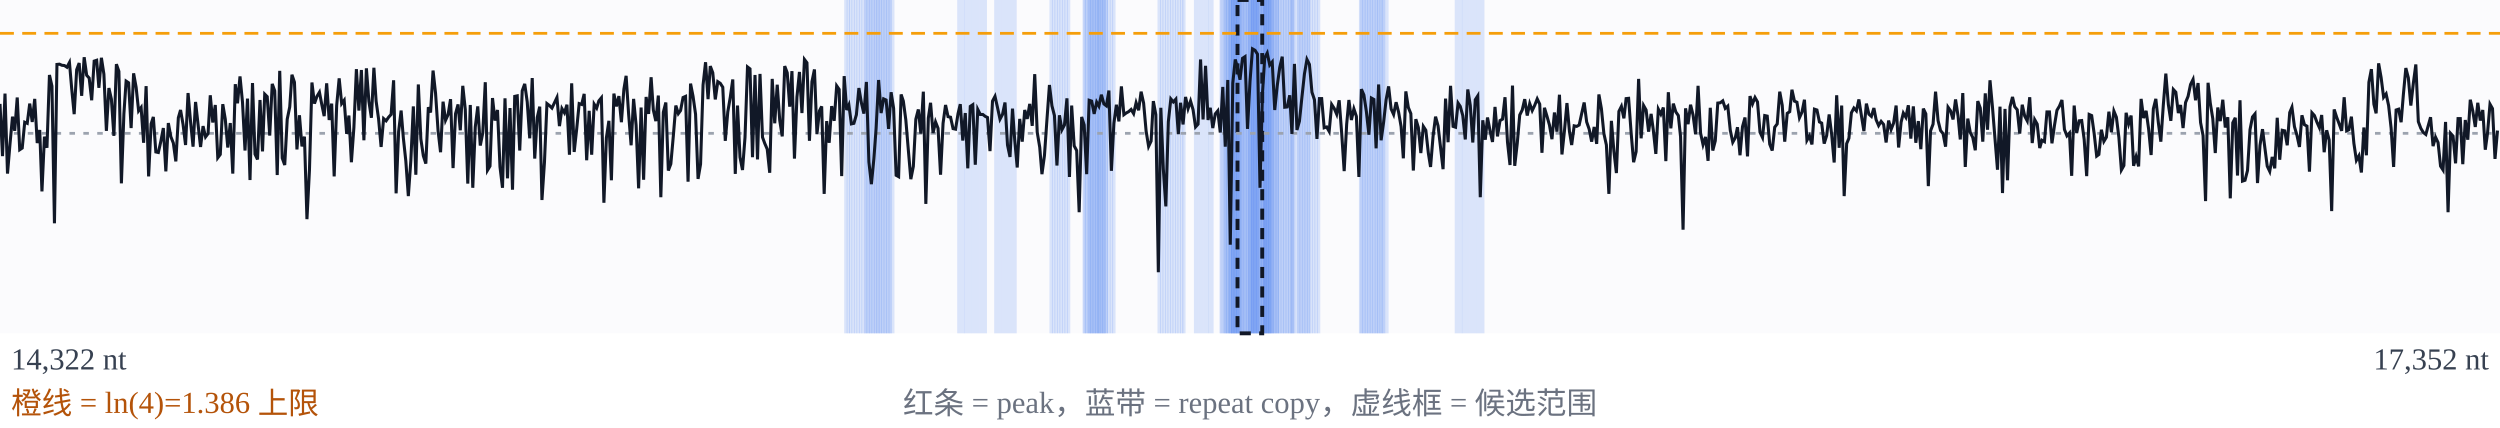
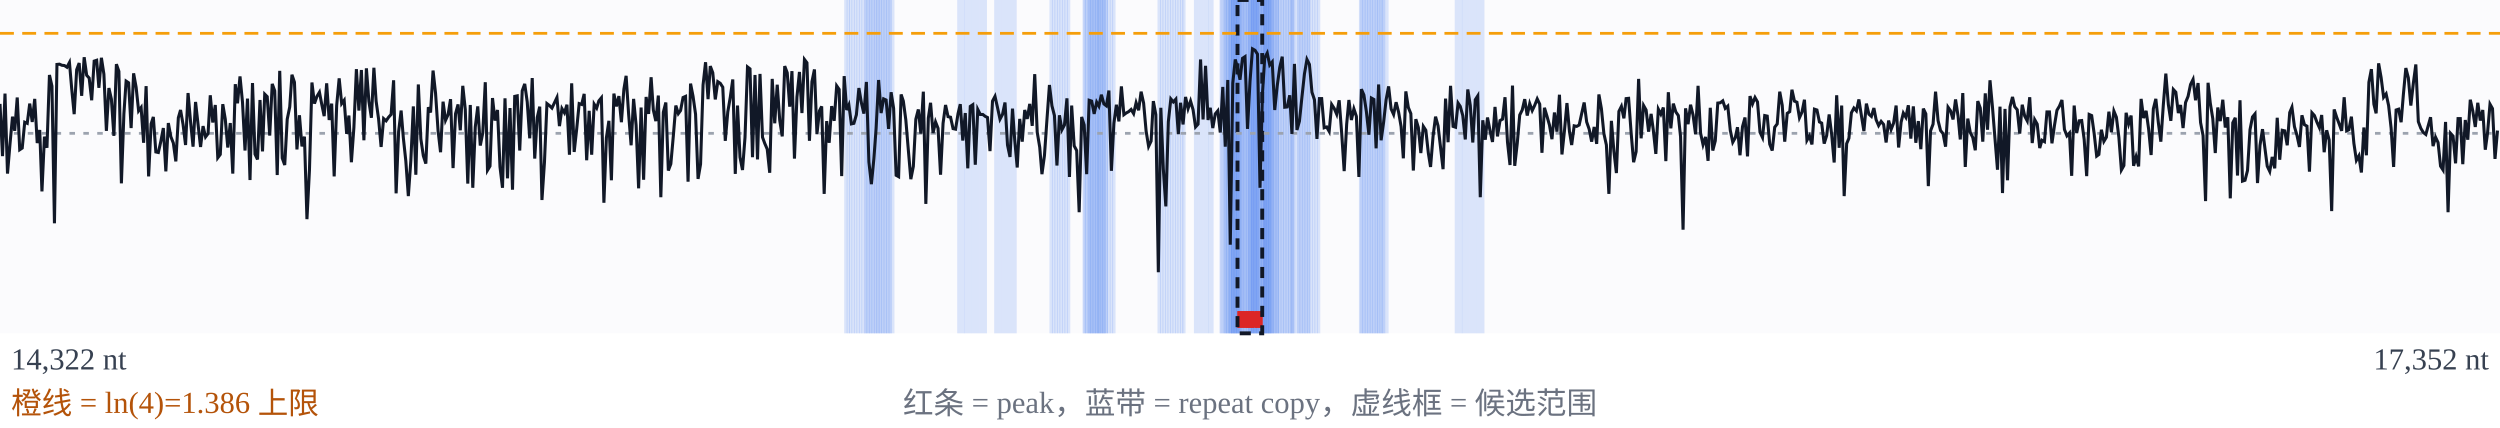
<svg xmlns="http://www.w3.org/2000/svg" viewBox="0 0 900 154" width="100%" role="img" aria-label="detector track NC_055116.1:15822-15852">
  <rect width="900" height="120" fill="#fbfbfd" />
  <rect x="440.5" y="0" width="1.2" height="120" fill="#2563eb" opacity="0.16" />
  <rect x="441.4" y="0" width="1.2" height="120" fill="#2563eb" opacity="0.16" />
  <rect x="442.3" y="0" width="1.2" height="120" fill="#2563eb" opacity="0.16" />
  <rect x="443.2" y="0" width="1.2" height="120" fill="#2563eb" opacity="0.16" />
  <rect x="444.1" y="0" width="1.2" height="120" fill="#2563eb" opacity="0.16" />
  <rect x="445.0" y="0" width="1.2" height="120" fill="#2563eb" opacity="0.16" />
  <rect x="445.8" y="0" width="1.2" height="120" fill="#2563eb" opacity="0.16" />
  <rect x="446.7" y="0" width="1.2" height="120" fill="#2563eb" opacity="0.16" />
  <rect x="447.6" y="0" width="1.2" height="120" fill="#2563eb" opacity="0.16" />
  <rect x="448.5" y="0" width="1.2" height="120" fill="#2563eb" opacity="0.16" />
  <rect x="449.4" y="0" width="1.2" height="120" fill="#2563eb" opacity="0.16" />
  <rect x="450.3" y="0" width="1.2" height="120" fill="#2563eb" opacity="0.16" />
  <rect x="451.2" y="0" width="1.2" height="120" fill="#2563eb" opacity="0.16" />
  <rect x="452.1" y="0" width="1.2" height="120" fill="#2563eb" opacity="0.16" />
  <rect x="453.0" y="0" width="1.2" height="120" fill="#2563eb" opacity="0.16" />
  <rect x="453.9" y="0" width="1.2" height="120" fill="#2563eb" opacity="0.16" />
  <rect x="454.8" y="0" width="1.2" height="120" fill="#2563eb" opacity="0.16" />
  <rect x="455.6" y="0" width="1.2" height="120" fill="#2563eb" opacity="0.16" />
  <rect x="456.5" y="0" width="1.2" height="120" fill="#2563eb" opacity="0.16" />
  <rect x="457.4" y="0" width="1.2" height="120" fill="#2563eb" opacity="0.16" />
  <rect x="458.3" y="0" width="1.2" height="120" fill="#2563eb" opacity="0.16" />
  <rect x="459.2" y="0" width="1.2" height="120" fill="#2563eb" opacity="0.16" />
  <rect x="460.1" y="0" width="1.2" height="120" fill="#2563eb" opacity="0.16" />
  <rect x="461.0" y="0" width="1.2" height="120" fill="#2563eb" opacity="0.16" />
  <rect x="461.9" y="0" width="1.2" height="120" fill="#2563eb" opacity="0.16" />
  <rect x="462.8" y="0" width="1.2" height="120" fill="#2563eb" opacity="0.16" />
  <rect x="463.7" y="0" width="1.2" height="120" fill="#2563eb" opacity="0.16" />
  <rect x="464.6" y="0" width="1.2" height="120" fill="#2563eb" opacity="0.16" />
  <rect x="443.2" y="0" width="3.6" height="120" fill="#2563eb" opacity="0.16" />
  <rect x="449.4" y="0" width="3.6" height="120" fill="#2563eb" opacity="0.16" />
  <rect x="453.9" y="0" width="3.6" height="120" fill="#2563eb" opacity="0.16" />
  <rect x="442.3" y="0" width="3.6" height="120" fill="#2563eb" opacity="0.16" />
  <rect x="450.3" y="0" width="3.6" height="120" fill="#2563eb" opacity="0.16" />
  <rect x="454.8" y="0" width="3.6" height="120" fill="#2563eb" opacity="0.16" />
  <rect x="439.3" y="0" width="2.7" height="120" fill="#2563eb" opacity="0.16" />
  <rect x="442.0" y="0" width="2.7" height="120" fill="#2563eb" opacity="0.16" />
  <rect x="444.7" y="0" width="2.7" height="120" fill="#2563eb" opacity="0.16" />
  <rect x="447.3" y="0" width="2.7" height="120" fill="#2563eb" opacity="0.16" />
  <rect x="450.0" y="0" width="2.7" height="120" fill="#2563eb" opacity="0.16" />
  <rect x="452.7" y="0" width="2.7" height="120" fill="#2563eb" opacity="0.16" />
  <rect x="455.3" y="0" width="2.7" height="120" fill="#2563eb" opacity="0.16" />
  <rect x="458.0" y="0" width="2.7" height="120" fill="#2563eb" opacity="0.16" />
  <rect x="460.7" y="0" width="2.7" height="120" fill="#2563eb" opacity="0.16" />
  <rect x="463.4" y="0" width="2.7" height="120" fill="#2563eb" opacity="0.16" />
  <rect x="439.0" y="0" width="1.8" height="120" fill="#2563eb" opacity="0.16" />
  <rect x="440.8" y="0" width="1.8" height="120" fill="#2563eb" opacity="0.16" />
  <rect x="442.6" y="0" width="1.8" height="120" fill="#2563eb" opacity="0.16" />
  <rect x="444.4" y="0" width="1.8" height="120" fill="#2563eb" opacity="0.16" />
  <rect x="446.1" y="0" width="1.8" height="120" fill="#2563eb" opacity="0.16" />
  <rect x="447.9" y="0" width="1.8" height="120" fill="#2563eb" opacity="0.16" />
  <rect x="449.7" y="0" width="1.8" height="120" fill="#2563eb" opacity="0.16" />
  <rect x="451.5" y="0" width="1.8" height="120" fill="#2563eb" opacity="0.16" />
  <rect x="453.3" y="0" width="1.8" height="120" fill="#2563eb" opacity="0.16" />
  <rect x="455.0" y="0" width="1.8" height="120" fill="#2563eb" opacity="0.16" />
  <rect x="456.8" y="0" width="1.8" height="120" fill="#2563eb" opacity="0.16" />
  <rect x="458.6" y="0" width="1.8" height="120" fill="#2563eb" opacity="0.16" />
  <rect x="429.8" y="0" width="1.8" height="120" fill="#2563eb" opacity="0.16" />
  <rect x="431.6" y="0" width="1.8" height="120" fill="#2563eb" opacity="0.16" />
  <rect x="433.4" y="0" width="1.8" height="120" fill="#2563eb" opacity="0.16" />
  <rect x="435.1" y="0" width="1.8" height="120" fill="#2563eb" opacity="0.16" />
  <rect x="489.5" y="0" width="1.2" height="120" fill="#2563eb" opacity="0.16" />
  <rect x="490.4" y="0" width="1.2" height="120" fill="#2563eb" opacity="0.16" />
  <rect x="491.3" y="0" width="1.2" height="120" fill="#2563eb" opacity="0.16" />
  <rect x="492.2" y="0" width="1.2" height="120" fill="#2563eb" opacity="0.16" />
  <rect x="493.1" y="0" width="1.2" height="120" fill="#2563eb" opacity="0.16" />
  <rect x="494.0" y="0" width="1.2" height="120" fill="#2563eb" opacity="0.16" />
  <rect x="494.9" y="0" width="1.2" height="120" fill="#2563eb" opacity="0.16" />
  <rect x="495.7" y="0" width="1.2" height="120" fill="#2563eb" opacity="0.16" />
  <rect x="496.6" y="0" width="1.2" height="120" fill="#2563eb" opacity="0.16" />
  <rect x="497.5" y="0" width="1.2" height="120" fill="#2563eb" opacity="0.16" />
  <rect x="389.7" y="0" width="1.2" height="120" fill="#2563eb" opacity="0.16" />
  <rect x="390.6" y="0" width="1.2" height="120" fill="#2563eb" opacity="0.16" />
  <rect x="391.5" y="0" width="1.2" height="120" fill="#2563eb" opacity="0.16" />
  <rect x="392.4" y="0" width="1.2" height="120" fill="#2563eb" opacity="0.16" />
  <rect x="393.3" y="0" width="1.2" height="120" fill="#2563eb" opacity="0.16" />
  <rect x="394.2" y="0" width="1.2" height="120" fill="#2563eb" opacity="0.16" />
  <rect x="395.0" y="0" width="1.2" height="120" fill="#2563eb" opacity="0.16" />
  <rect x="395.9" y="0" width="1.2" height="120" fill="#2563eb" opacity="0.16" />
  <rect x="396.8" y="0" width="1.2" height="120" fill="#2563eb" opacity="0.16" />
  <rect x="397.7" y="0" width="1.2" height="120" fill="#2563eb" opacity="0.16" />
  <rect x="398.6" y="0" width="1.2" height="120" fill="#2563eb" opacity="0.16" />
  <rect x="399.5" y="0" width="1.2" height="120" fill="#2563eb" opacity="0.16" />
  <rect x="400.4" y="0" width="1.2" height="120" fill="#2563eb" opacity="0.16" />
  <rect x="416.7" y="0" width="1.2" height="120" fill="#2563eb" opacity="0.16" />
  <rect x="417.6" y="0" width="1.2" height="120" fill="#2563eb" opacity="0.16" />
  <rect x="418.5" y="0" width="1.2" height="120" fill="#2563eb" opacity="0.16" />
  <rect x="419.4" y="0" width="1.2" height="120" fill="#2563eb" opacity="0.16" />
  <rect x="420.3" y="0" width="1.2" height="120" fill="#2563eb" opacity="0.16" />
  <rect x="421.2" y="0" width="1.2" height="120" fill="#2563eb" opacity="0.16" />
  <rect x="422.1" y="0" width="1.2" height="120" fill="#2563eb" opacity="0.16" />
  <rect x="423.0" y="0" width="1.2" height="120" fill="#2563eb" opacity="0.16" />
  <rect x="423.9" y="0" width="1.2" height="120" fill="#2563eb" opacity="0.16" />
  <rect x="424.8" y="0" width="1.2" height="120" fill="#2563eb" opacity="0.16" />
  <rect x="425.6" y="0" width="1.2" height="120" fill="#2563eb" opacity="0.16" />
  <rect x="303.9" y="0" width="1.2" height="120" fill="#2563eb" opacity="0.16" />
  <rect x="304.8" y="0" width="1.2" height="120" fill="#2563eb" opacity="0.16" />
  <rect x="305.6" y="0" width="1.2" height="120" fill="#2563eb" opacity="0.16" />
  <rect x="306.5" y="0" width="1.2" height="120" fill="#2563eb" opacity="0.16" />
  <rect x="307.4" y="0" width="1.2" height="120" fill="#2563eb" opacity="0.16" />
  <rect x="308.3" y="0" width="1.2" height="120" fill="#2563eb" opacity="0.16" />
  <rect x="309.2" y="0" width="1.2" height="120" fill="#2563eb" opacity="0.16" />
  <rect x="310.1" y="0" width="1.2" height="120" fill="#2563eb" opacity="0.16" />
  <rect x="311.0" y="0" width="1.2" height="120" fill="#2563eb" opacity="0.16" />
  <rect x="311.9" y="0" width="1.2" height="120" fill="#2563eb" opacity="0.16" />
  <rect x="312.8" y="0" width="1.2" height="120" fill="#2563eb" opacity="0.16" />
  <rect x="313.7" y="0" width="1.2" height="120" fill="#2563eb" opacity="0.16" />
  <rect x="314.6" y="0" width="1.2" height="120" fill="#2563eb" opacity="0.16" />
  <rect x="315.4" y="0" width="1.2" height="120" fill="#2563eb" opacity="0.16" />
  <rect x="316.3" y="0" width="1.2" height="120" fill="#2563eb" opacity="0.16" />
  <rect x="317.2" y="0" width="1.2" height="120" fill="#2563eb" opacity="0.16" />
  <rect x="318.1" y="0" width="1.2" height="120" fill="#2563eb" opacity="0.16" />
  <rect x="319.0" y="0" width="1.2" height="120" fill="#2563eb" opacity="0.16" />
  <rect x="319.9" y="0" width="1.2" height="120" fill="#2563eb" opacity="0.16" />
  <rect x="344.6" y="0" width="2.7" height="120" fill="#2563eb" opacity="0.16" />
  <rect x="347.2" y="0" width="2.7" height="120" fill="#2563eb" opacity="0.16" />
  <rect x="349.9" y="0" width="2.7" height="120" fill="#2563eb" opacity="0.16" />
  <rect x="352.6" y="0" width="2.7" height="120" fill="#2563eb" opacity="0.16" />
  <rect x="357.9" y="0" width="2.7" height="120" fill="#2563eb" opacity="0.16" />
  <rect x="360.6" y="0" width="2.7" height="120" fill="#2563eb" opacity="0.16" />
  <rect x="363.3" y="0" width="2.7" height="120" fill="#2563eb" opacity="0.16" />
  <rect x="523.7" y="0" width="2.7" height="120" fill="#2563eb" opacity="0.16" />
  <rect x="526.3" y="0" width="2.7" height="120" fill="#2563eb" opacity="0.16" />
  <rect x="529.0" y="0" width="2.7" height="120" fill="#2563eb" opacity="0.16" />
  <rect x="531.7" y="0" width="2.7" height="120" fill="#2563eb" opacity="0.16" />
  <rect x="466.9" y="0" width="1.2" height="120" fill="#2563eb" opacity="0.16" />
  <rect x="467.8" y="0" width="1.2" height="120" fill="#2563eb" opacity="0.16" />
  <rect x="468.7" y="0" width="1.2" height="120" fill="#2563eb" opacity="0.16" />
  <rect x="469.6" y="0" width="1.2" height="120" fill="#2563eb" opacity="0.16" />
  <rect x="470.5" y="0" width="1.2" height="120" fill="#2563eb" opacity="0.16" />
  <rect x="471.4" y="0" width="1.2" height="120" fill="#2563eb" opacity="0.16" />
  <rect x="472.3" y="0" width="1.2" height="120" fill="#2563eb" opacity="0.16" />
  <rect x="473.2" y="0" width="1.2" height="120" fill="#2563eb" opacity="0.16" />
  <rect x="474.1" y="0" width="1.2" height="120" fill="#2563eb" opacity="0.16" />
  <rect x="377.8" y="0" width="1.2" height="120" fill="#2563eb" opacity="0.16" />
  <rect x="378.7" y="0" width="1.2" height="120" fill="#2563eb" opacity="0.16" />
  <rect x="379.6" y="0" width="1.2" height="120" fill="#2563eb" opacity="0.16" />
  <rect x="380.5" y="0" width="1.2" height="120" fill="#2563eb" opacity="0.16" />
  <rect x="381.4" y="0" width="1.2" height="120" fill="#2563eb" opacity="0.16" />
  <rect x="382.3" y="0" width="1.2" height="120" fill="#2563eb" opacity="0.16" />
  <rect x="383.2" y="0" width="1.2" height="120" fill="#2563eb" opacity="0.16" />
  <rect x="384.1" y="0" width="1.2" height="120" fill="#2563eb" opacity="0.16" />
  <rect x="464.6" y="0" width="1.8" height="120" fill="#2563eb" opacity="0.16" />
  <rect x="466.3" y="0" width="1.8" height="120" fill="#2563eb" opacity="0.16" />
  <rect x="468.1" y="0" width="1.8" height="120" fill="#2563eb" opacity="0.16" />
  <rect x="469.9" y="0" width="1.8" height="120" fill="#2563eb" opacity="0.16" />
  <rect x="391.8" y="0" width="1.8" height="120" fill="#2563eb" opacity="0.16" />
  <rect x="393.6" y="0" width="1.8" height="120" fill="#2563eb" opacity="0.16" />
  <rect x="395.3" y="0" width="1.8" height="120" fill="#2563eb" opacity="0.16" />
  <rect x="397.1" y="0" width="1.8" height="120" fill="#2563eb" opacity="0.16" />
  <rect x="311.3" y="0" width="1.8" height="120" fill="#2563eb" opacity="0.16" />
  <rect x="313.1" y="0" width="1.8" height="120" fill="#2563eb" opacity="0.16" />
  <rect x="314.9" y="0" width="1.8" height="120" fill="#2563eb" opacity="0.16" />
  <rect x="316.6" y="0" width="1.8" height="120" fill="#2563eb" opacity="0.16" />
  <rect x="318.4" y="0" width="1.8" height="120" fill="#2563eb" opacity="0.16" />
  <rect x="320.2" y="0" width="1.8" height="120" fill="#2563eb" opacity="0.16" />
  <rect x="489.2" y="0" width="2.7" height="120" fill="#2563eb" opacity="0.16" />
  <rect x="491.9" y="0" width="2.7" height="120" fill="#2563eb" opacity="0.16" />
  <rect x="494.6" y="0" width="2.7" height="120" fill="#2563eb" opacity="0.16" />
  <rect x="497.2" y="0" width="2.7" height="120" fill="#2563eb" opacity="0.16" />
  <rect x="390.0" y="0" width="2.7" height="120" fill="#2563eb" opacity="0.16" />
  <rect x="392.7" y="0" width="2.7" height="120" fill="#2563eb" opacity="0.16" />
  <rect x="395.3" y="0" width="2.7" height="120" fill="#2563eb" opacity="0.16" />
+   <rect x="445.5" y="112" width="5.9" height="6" fill="#dc2626" />
+   <rect x="445.5" y="112" width="7.1" height="6" fill="#dc2626" />
+   <rect x="448.5" y="112" width="3.0" height="6" fill="#dc2626" />
+   <rect x="451.8" y="112" width="2.7" height="6" fill="#dc2626" />
+   <rect x="452.1" y="112" width="2.4" height="6" fill="#dc2626" />
  <rect x="445.5" y="0" width="8.9" height="120" fill="none" stroke="#111827" stroke-dasharray="4 3" stroke-width="1.4" />
  <line x1="0" y1="48.0" x2="900" y2="48.0" stroke="#9ca3af" stroke-dasharray="2 3" />
  <line x1="0" y1="12.0" x2="900" y2="12.0" stroke="#f59e0b" stroke-dasharray="5 3" />
  <polyline fill="none" stroke="#111827" stroke-width="1.1" points="0.0,37.4 0.9,56.2 1.8,33.7 2.7,62.5 3.6,51.8 4.5,42.0 5.3,47.1 6.2,35.1 7.1,53.9 8.0,53.3 8.9,44.0 9.8,44.4 10.7,37.3 11.6,43.9 12.5,35.6 13.4,51.5 14.3,46.8 15.1,68.9 16.0,49.2 16.9,53.2 17.8,27.0 18.7,31.0 19.6,80.4 20.5,23.2 21.4,23.1 22.3,23.5 23.2,23.6 24.1,24.2 25.0,22.5 25.8,31.8 26.7,41.1 27.6,25.1 28.5,22.7 29.4,34.5 30.3,20.6 31.2,27.1 32.1,28.1 33.0,36.1 33.9,22.0 34.8,21.7 35.6,31.6 36.5,20.8 37.4,26.7 38.3,47.1 39.2,31.7 40.1,35.7 41.0,48.9 41.9,23.1 42.8,25.7 43.7,66.0 44.6,41.0 45.4,29.2 46.3,29.8 47.2,46.1 48.1,26.4 49.0,31.4 49.9,39.9 50.8,38.7 51.7,51.4 52.6,31.0 53.5,63.5 54.4,44.6 55.2,42.1 56.1,54.7 57.0,54.9 57.9,50.9 58.8,46.1 59.7,61.7 60.6,44.3 61.5,49.2 62.4,51.5 63.3,58.1 64.2,42.4 65.0,39.6 65.9,44.8 66.8,52.2 67.7,33.5 68.6,43.8 69.5,52.8 70.4,36.7 71.3,44.8 72.2,52.9 73.1,45.4 74.0,49.3 74.9,48.1 75.7,34.3 76.6,44.1 77.5,37.8 78.4,56.8 79.3,55.6 80.2,37.5 81.1,42.9 82.0,53.1 82.9,44.3 83.8,62.5 84.7,30.3 85.5,37.2 86.4,27.5 87.3,36.8 88.2,54.2 89.1,35.5 90.0,64.8 90.9,29.9 91.8,55.5 92.7,57.4 93.6,36.0 94.5,54.5 95.3,33.9 96.2,34.8 97.1,48.8 98.0,30.2 98.9,32.7 99.8,63.0 100.7,25.5 101.6,56.9 102.5,59.4 103.4,42.9 104.3,38.5 105.1,26.9 106.0,29.6 106.9,53.8 107.8,41.5 108.7,52.7 109.6,49.2 110.5,78.9 111.4,61.3 112.3,29.7 113.2,37.3 114.1,34.7 115.0,33.2 115.8,37.4 116.7,41.8 117.6,30.0 118.5,43.2 119.4,37.3 120.3,63.5 121.2,38.0 122.1,28.2 123.0,37.3 123.9,36.1 124.8,48.2 125.6,41.6 126.5,58.4 127.4,45.9 128.3,24.9 129.2,39.8 130.1,25.2 131.0,50.5 131.9,24.6 132.8,36.5 133.7,42.4 134.6,24.4 135.4,36.4 136.3,42.9 137.2,52.9 138.1,42.7 139.0,43.5 139.9,42.2 140.8,41.2 141.7,28.9 142.6,69.6 143.5,47.4 144.4,39.8 145.2,49.6 146.1,58.0 147.0,70.6 147.9,57.8 148.8,38.3 149.7,62.9 150.6,30.4 151.5,50.0 152.4,56.1 153.3,58.9 154.2,38.6 155.0,40.5 155.9,25.4 156.8,33.6 157.7,47.0 158.6,54.8 159.5,36.6 160.4,43.3 161.3,41.3 162.2,35.7 163.1,60.5 164.0,40.9 164.9,37.6 165.7,46.9 166.6,30.9 167.5,39.4 168.4,66.1 169.3,37.8 170.2,67.6 171.1,45.7 172.0,38.3 172.9,52.4 173.8,47.8 174.7,29.6 175.5,61.3 176.4,59.8 177.3,35.3 178.2,43.4 179.1,39.6 180.0,60.1 180.9,67.6 181.8,35.4 182.7,64.2 183.6,38.9 184.5,68.3 185.3,34.7 186.2,34.5 187.1,54.2 188.0,32.7 188.9,30.2 189.8,36.7 190.7,49.8 191.6,28.1 192.5,57.1 193.4,42.3 194.3,38.4 195.1,72.0 196.0,58.5 196.9,37.3 197.8,38.0 198.7,38.9 199.6,37.0 200.5,35.1 201.4,45.4 202.3,39.1 203.2,40.6 204.1,37.7 205.0,55.7 205.8,30.0 206.7,54.7 207.6,46.5 208.5,37.3 209.4,37.6 210.3,33.8 211.2,57.7 212.1,39.9 213.0,55.7 213.9,37.5 214.8,38.9 215.6,36.3 216.5,35.2 217.4,73.0 218.3,49.6 219.2,43.5 220.1,64.9 221.0,33.7 221.9,38.3 222.8,34.6 223.7,44.0 224.6,32.1 225.4,27.3 226.3,41.0 227.2,52.3 228.1,35.6 229.0,45.1 229.9,67.8 230.8,38.7 231.7,64.7 232.6,34.9 233.5,41.0 234.4,27.8 235.2,39.6 236.1,43.6 237.0,34.4 237.9,71.0 238.8,40.4 239.7,36.9 240.6,61.4 241.5,59.0 242.4,48.9 243.3,38.0 244.2,40.9 245.0,39.8 245.9,35.1 246.8,34.7 247.7,65.4 248.6,30.1 249.5,34.7 250.4,41.1 251.3,64.4 252.2,59.1 253.1,30.6 254.0,22.4 254.9,35.7 255.7,23.8 256.6,26.2 257.5,35.8 258.4,29.4 259.3,30.0 260.2,31.4 261.1,50.7 262.0,40.3 262.9,35.0 263.8,28.6 264.7,62.6 265.5,38.0 266.4,56.6 267.3,61.2 268.2,49.5 269.1,24.1 270.0,24.8 270.9,56.6 271.8,27.0 272.7,57.4 273.6,26.6 274.5,49.4 275.3,51.6 276.2,53.7 277.1,62.2 278.0,28.4 278.9,44.4 279.8,30.5 280.7,43.3 281.6,49.1 282.5,23.8 283.4,26.2 284.3,38.4 285.1,25.6 286.0,57.1 286.9,34.9 287.8,25.9 288.7,40.7 289.6,21.4 290.5,22.6 291.4,50.7 292.3,29.4 293.2,25.0 294.1,48.3 295.0,39.9 295.8,38.3 296.7,69.8 297.6,43.6 298.5,51.4 299.4,38.2 300.3,43.5 301.2,30.9 302.1,32.2 303.0,63.4 303.9,27.4 304.8,39.6 305.6,37.8 306.5,44.6 307.4,44.4 308.3,41.3 309.2,31.7 310.1,37.0 311.0,40.9 311.9,29.5 312.8,58.3 313.7,66.3 314.6,57.1 315.4,46.2 316.3,28.8 317.2,40.7 318.1,35.6 319.0,36.0 319.9,46.4 320.8,33.2 321.7,39.0 322.6,63.1 323.5,63.6 324.4,34.0 325.2,36.4 326.1,43.2 327.0,54.0 327.9,64.5 328.8,59.9 329.7,42.9 330.6,39.4 331.5,48.1 332.4,33.0 333.3,73.4 334.2,42.5 335.0,37.0 335.9,47.9 336.8,43.9 337.7,46.2 338.6,62.9 339.5,44.4 340.4,37.8 341.3,42.0 342.2,42.2 343.1,46.3 344.0,46.5 344.9,40.9 345.7,37.5 346.6,50.6 347.5,40.7 348.4,60.6 349.3,38.3 350.2,37.7 351.1,59.3 352.0,39.4 352.9,41.2 353.8,41.2 354.7,41.9 355.5,42.3 356.4,54.4 357.3,36.4 358.2,34.7 359.1,38.7 360.0,42.9 360.9,41.2 361.8,36.9 362.7,52.2 363.6,56.5 364.5,39.1 365.3,50.4 366.2,60.3 367.1,42.8 368.0,51.0 368.9,39.6 369.8,42.8 370.7,37.4 371.6,45.3 372.5,26.7 373.4,47.6 374.3,53.0 375.1,62.7 376.0,56.0 376.9,43.1 377.8,30.6 378.7,38.1 379.6,41.6 380.5,59.6 381.4,41.5 382.3,46.7 383.2,45.0 384.1,35.4 385.0,63.7 385.8,38.0 386.7,52.5 387.6,54.2 388.5,76.4 389.4,42.1 390.3,45.0 391.2,62.7 392.1,36.1 393.0,36.4 393.9,41.0 394.8,36.8 395.6,38.2 396.5,34.1 397.4,37.4 398.3,38.1 399.2,32.6 400.1,61.5 401.0,44.4 401.9,37.7 402.8,43.7 403.7,31.1 404.6,41.3 405.4,40.7 406.3,40.2 407.2,39.4 408.1,40.9 409.0,37.0 409.9,39.7 410.8,33.0 411.7,37.1 412.6,47.2 413.5,52.7 414.4,50.8 415.2,36.4 416.1,41.3 417.0,98.0 417.9,38.8 418.8,60.9 419.7,74.3 420.6,43.8 421.5,35.6 422.4,36.7 423.3,35.7 424.2,48.3 425.0,37.0 425.9,44.8 426.8,34.9 427.7,39.1 428.6,36.4 429.5,39.5 430.4,45.7 431.3,44.7 432.2,21.4 433.1,43.0 434.0,23.7 434.9,43.2 435.7,38.8 436.6,46.1 437.5,41.0 438.4,39.9 439.3,47.7 440.2,31.3 441.1,52.8 442.0,28.8 442.9,88.1 443.8,29.9 444.7,21.4 445.5,24.4 446.4,28.7 447.3,21.0 448.2,20.4 449.1,46.4 450.0,29.3 450.9,17.6 451.8,18.1 452.7,19.5 453.6,67.6 454.5,33.4 455.3,20.8 456.2,19.1 457.1,23.4 458.0,22.3 458.9,39.6 459.8,30.9 460.7,24.3 461.6,20.4 462.5,38.6 463.4,38.5 464.3,34.3 465.1,48.2 466.0,23.0 466.9,46.8 467.8,43.6 468.7,34.9 469.6,26.6 470.5,21.4 471.4,23.2 472.3,33.2 473.2,35.9 474.1,50.0 475.0,35.5 475.8,35.5 476.7,46.0 477.6,45.7 478.5,47.3 479.4,37.6 480.3,39.0 481.2,41.1 482.1,36.1 483.0,47.9 483.9,61.6 484.8,44.7 485.6,36.0 486.5,43.2 487.4,39.2 488.3,41.9 489.2,63.7 490.1,32.1 491.0,34.2 491.9,40.2 492.8,48.5 493.7,35.3 494.6,35.8 495.4,53.4 496.3,30.4 497.2,50.5 498.1,44.0 499.0,35.9 499.9,31.1 500.8,39.2 501.7,41.2 502.6,36.8 503.5,40.4 504.4,45.6 505.2,57.0 506.1,32.9 507.0,38.7 507.9,40.9 508.8,61.4 509.7,42.9 510.6,45.9 511.5,55.1 512.4,45.5 513.3,46.9 514.2,55.1 515.0,60.1 515.9,49.1 516.8,42.0 517.7,45.3 518.6,53.1 519.5,60.9 520.4,35.5 521.3,51.2 522.2,30.9 523.1,45.5 524.0,45.8 524.9,37.1 525.7,38.3 526.6,41.6 527.5,50.2 528.4,32.2 529.3,37.9 530.2,51.3 531.1,35.9 532.0,34.5 532.9,71.0 533.8,43.3 534.7,50.3 535.5,42.3 536.4,47.0 537.3,51.1 538.2,38.5 539.1,49.1 540.0,43.4 540.9,42.9 541.8,35.0 542.7,51.2 543.6,59.4 544.5,30.8 545.3,59.7 546.2,51.7 547.1,41.4 548.0,39.6 548.9,35.7 549.8,41.6 550.7,37.3 551.6,39.8 552.5,37.9 553.4,35.6 554.3,37.5 555.1,55.0 556.0,38.8 556.9,41.8 557.8,45.0 558.7,50.1 559.6,40.5 560.5,47.4 561.4,34.1 562.3,55.6 563.2,47.1 564.1,37.1 565.0,47.3 565.8,52.2 566.7,45.3 567.6,45.5 568.5,45.0 569.4,40.9 570.3,36.9 571.2,43.9 572.1,46.5 573.0,51.0 573.9,45.7 574.8,51.8 575.6,34.0 576.5,39.1 577.4,48.1 578.3,52.2 579.2,69.8 580.1,43.5 581.0,54.4 581.9,62.3 582.8,40.1 583.7,38.3 584.6,42.6 585.4,35.5 586.3,35.4 587.2,47.7 588.1,58.4 589.0,54.6 589.9,28.4 590.8,49.8 591.7,38.0 592.6,39.6 593.5,47.4 594.4,41.0 595.2,46.9 596.1,55.4 597.0,39.3 597.9,41.1 598.8,38.7 599.7,58.0 600.6,33.2 601.5,46.2 602.4,37.3 603.3,40.3 604.2,41.6 605.0,49.2 605.9,82.7 606.8,39.0 607.7,44.7 608.6,37.7 609.5,41.4 610.4,48.3 611.3,30.9 612.2,47.9 613.1,52.1 614.0,49.3 614.9,57.9 615.7,38.8 616.6,54.2 617.5,50.7 618.4,37.1 619.3,37.0 620.2,36.3 621.1,39.0 622.0,38.2 622.9,46.9 623.8,51.2 624.7,49.6 625.5,45.8 626.4,55.9 627.3,45.6 628.2,42.3 629.1,56.3 630.0,34.6 630.9,37.4 631.8,35.1 632.7,36.7 633.6,47.6 634.5,49.5 635.3,41.6 636.2,41.8 637.1,51.9 638.0,54.2 638.9,45.8 639.8,44.6 640.7,33.0 641.6,37.9 642.5,51.0 643.4,40.8 644.3,40.2 645.1,32.3 646.0,36.4 646.9,36.8 647.8,42.4 648.7,40.4 649.6,35.9 650.5,50.5 651.4,48.9 652.3,52.0 653.2,39.3 654.1,39.6 655.0,43.9 655.8,44.3 656.7,51.7 657.6,48.8 658.5,41.2 659.4,48.4 660.3,58.5 661.2,34.3 662.1,53.2 663.0,38.0 663.9,70.6 664.8,51.7 665.6,49.8 666.5,40.6 667.4,38.9 668.3,39.9 669.2,35.8 670.1,41.6 671.0,47.2 671.9,37.3 672.8,41.1 673.7,41.9 674.6,38.9 675.4,43.1 676.3,45.2 677.2,43.7 678.1,44.8 679.0,51.3 679.9,43.4 680.8,46.6 681.7,44.3 682.6,38.0 683.5,53.1 684.4,44.0 685.2,40.7 686.1,42.2 687.0,37.9 687.9,49.9 688.8,38.3 689.7,51.4 690.6,43.6 691.5,53.7 692.4,39.1 693.3,41.0 694.2,67.0 695.0,47.1 695.9,44.7 696.8,33.0 697.7,43.4 698.6,47.0 699.5,48.1 700.4,52.8 701.3,38.6 702.2,39.9 703.1,43.0 704.0,35.8 704.9,41.8 705.7,50.2 706.6,33.5 707.5,60.1 708.4,42.7 709.3,47.7 710.2,49.5 711.1,54.1 712.0,36.4 712.9,38.9 713.8,51.0 714.7,33.6 715.5,46.7 716.4,28.9 717.3,38.7 718.2,50.0 719.1,61.1 720.0,38.4 720.9,69.5 721.8,39.2 722.7,64.9 723.6,38.5 724.5,34.9 725.3,38.4 726.2,39.5 727.1,48.1 728.0,37.7 728.9,41.8 729.8,43.5 730.7,35.0 731.6,51.5 732.5,43.1 733.4,44.7 734.3,53.3 735.1,50.5 736.0,51.0 736.9,40.3 737.8,40.3 738.7,51.6 739.6,45.2 740.5,39.7 741.4,38.2 742.3,36.0 743.2,46.6 744.1,48.9 745.0,47.9 745.8,63.3 746.7,38.0 747.6,47.9 748.5,43.5 749.4,43.4 750.3,50.2 751.2,63.4 752.1,41.2 753.0,41.6 753.9,48.1 754.8,56.2 755.6,55.6 756.5,46.7 757.4,50.9 758.3,49.4 759.2,40.2 760.1,47.6 761.0,40.0 761.9,42.2 762.8,49.5 763.7,61.2 764.6,59.6 765.4,40.6 766.3,44.6 767.2,41.6 768.1,59.7 769.0,56.4 769.9,59.9 770.8,35.6 771.7,42.5 772.6,39.9 773.5,46.4 774.4,55.8 775.2,39.2 776.1,35.6 777.0,44.1 777.9,51.0 778.8,37.7 779.7,26.5 780.6,37.6 781.5,43.5 782.4,32.2 783.3,33.2 784.2,40.7 785.0,37.8 785.9,46.1 786.8,36.9 787.7,34.7 788.6,30.4 789.5,28.6 790.4,36.1 791.3,29.9 792.2,44.1 793.1,48.8 794.0,72.4 794.9,29.8 795.7,37.1 796.6,42.7 797.5,55.1 798.4,38.7 799.3,43.6 800.2,35.9 801.1,45.9 802.0,42.2 802.9,71.4 803.8,44.2 804.7,42.4 805.5,63.2 806.4,36.1 807.3,65.2 808.2,64.9 809.1,61.4 810.0,46.7 810.9,42.1 811.8,41.0 812.7,65.9 813.6,52.3 814.5,46.5 815.3,52.8 816.2,59.8 817.1,61.7 818.0,56.5 818.9,60.6 819.8,42.4 820.7,57.5 821.6,46.9 822.5,47.1 823.4,52.3 824.3,40.5 825.1,38.6 826.0,45.6 826.9,48.7 827.8,52.9 828.7,41.5 829.6,44.9 830.5,45.4 831.4,61.8 832.3,40.6 833.2,41.6 834.1,44.0 835.0,46.0 835.8,41.4 836.7,54.8 837.6,46.9 838.5,50.4 839.4,76.0 840.3,39.4 841.2,42.2 842.1,44.6 843.0,47.1 843.9,35.0 844.8,47.1 845.6,46.7 846.5,42.0 847.4,51.6 848.3,57.7 849.2,56.1 850.1,62.1 851.0,45.9 851.9,55.9 852.8,29.6 853.7,24.9 854.6,37.5 855.4,40.8 856.3,22.8 857.2,27.9 858.1,35.0 859.0,33.8 859.9,38.0 860.8,46.1 861.7,60.1 862.6,39.6 863.5,39.3 864.4,44.0 865.2,34.2 866.1,24.5 867.0,28.0 867.9,38.0 868.8,30.0 869.7,23.2 870.6,43.8 871.5,46.2 872.4,47.7 873.3,48.4 874.2,45.1 875.0,42.2 875.9,52.6 876.8,49.4 877.7,51.3 878.6,59.8 879.5,61.2 880.4,43.9 881.3,76.4 882.2,48.0 883.1,49.0 884.0,58.8 884.9,42.7 885.7,42.7 886.6,59.1 887.5,43.2 888.4,50.3 889.3,35.9 890.2,39.9 891.1,45.7 892.0,37.0 892.9,43.4 893.8,39.6 894.7,53.9 895.5,48.0 896.4,37.5 897.3,39.1 898.2,57.2 899.1,47.0" />
  <text x="4" y="133" font-size="11" fill="#374151">14,322 nt</text>
  <text x="896" y="133" font-size="11" text-anchor="end" fill="#374151">17,352 nt</text>
  <text x="4" y="149" font-size="11" fill="#b45309">橙线 = ln(4)=1.386 上限</text>
  <text x="450.0" y="149" font-size="11" text-anchor="middle" fill="#6b7280">红条 = peak，蓝带 = repeat copy，虚线框 = 候选范围</text>
</svg>
